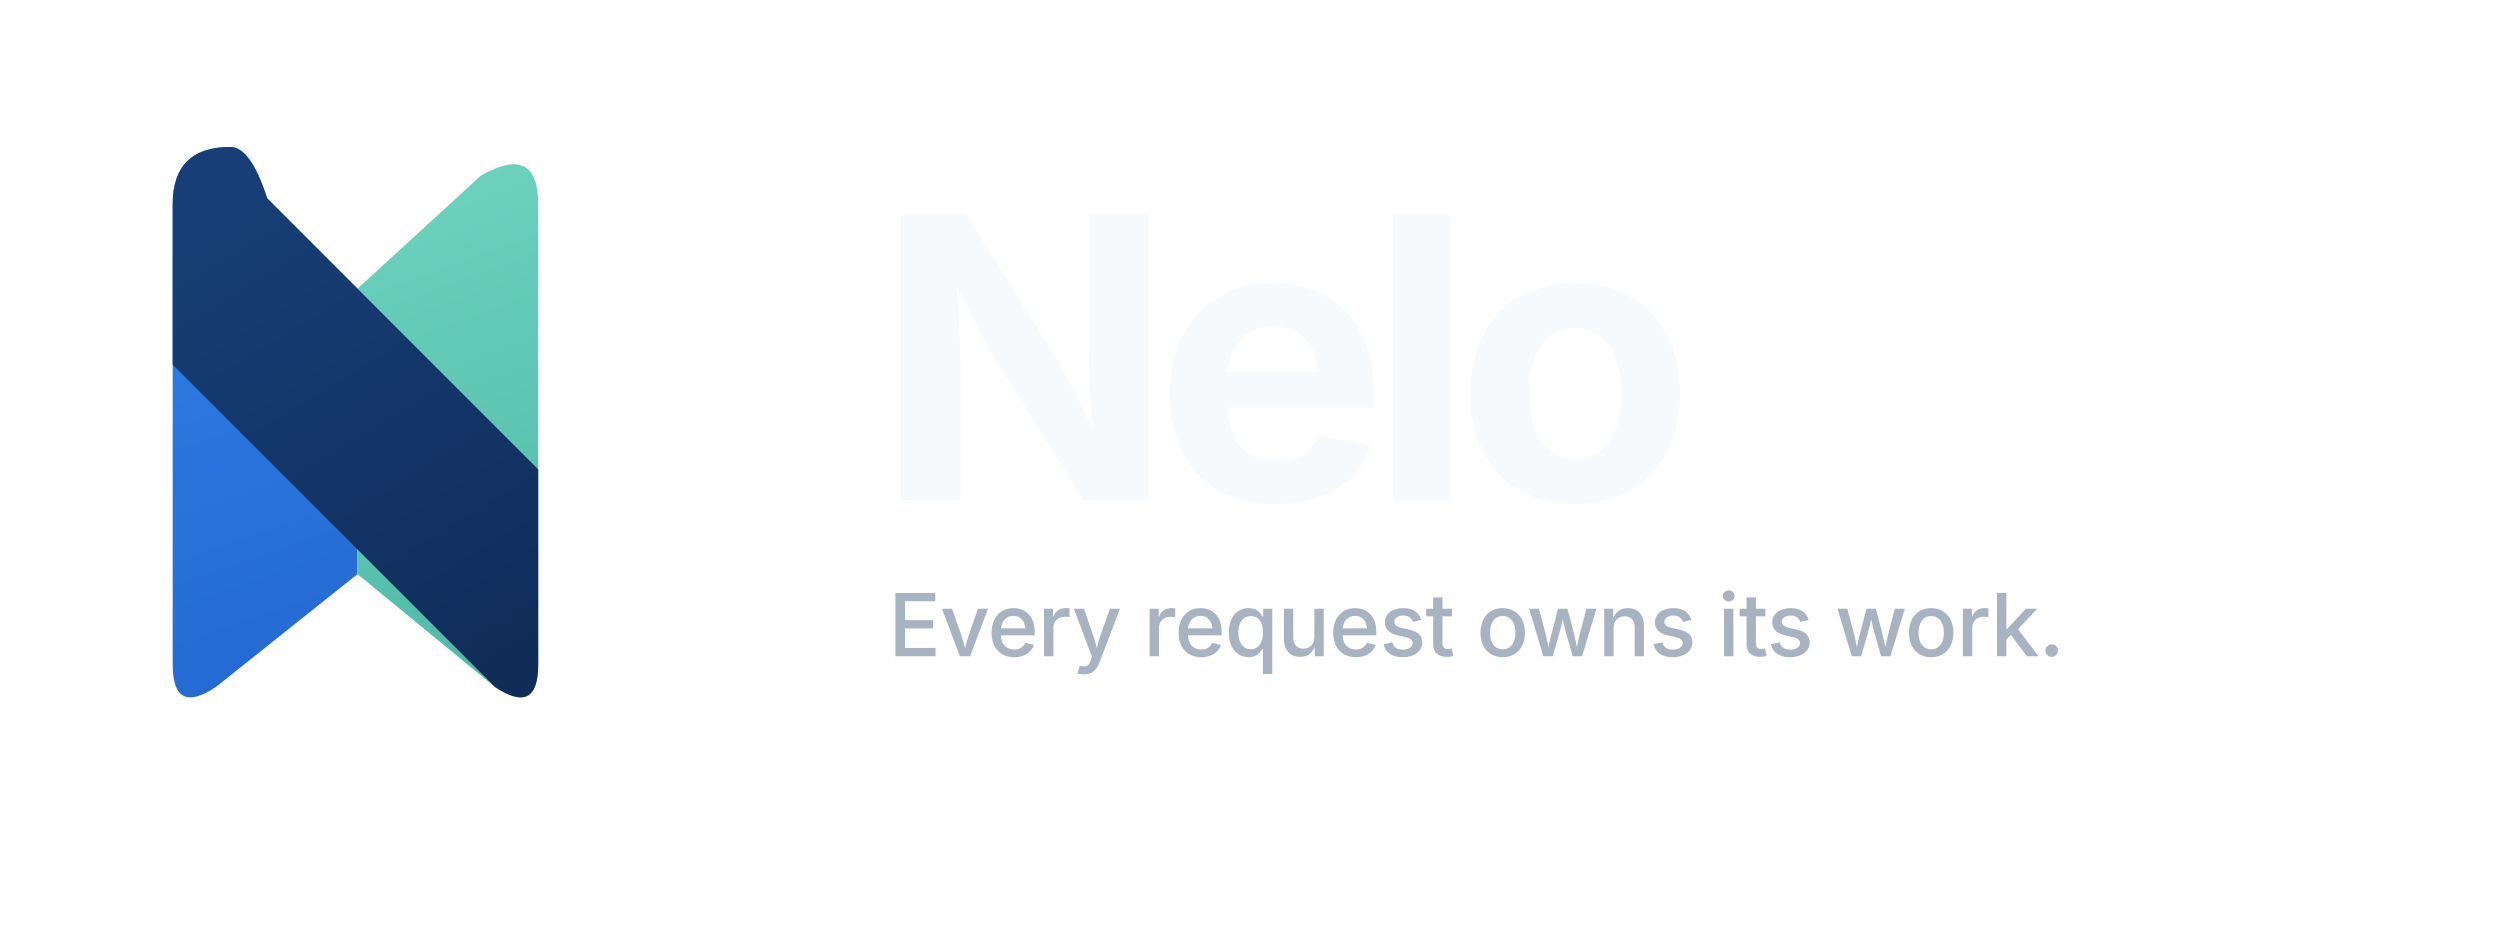
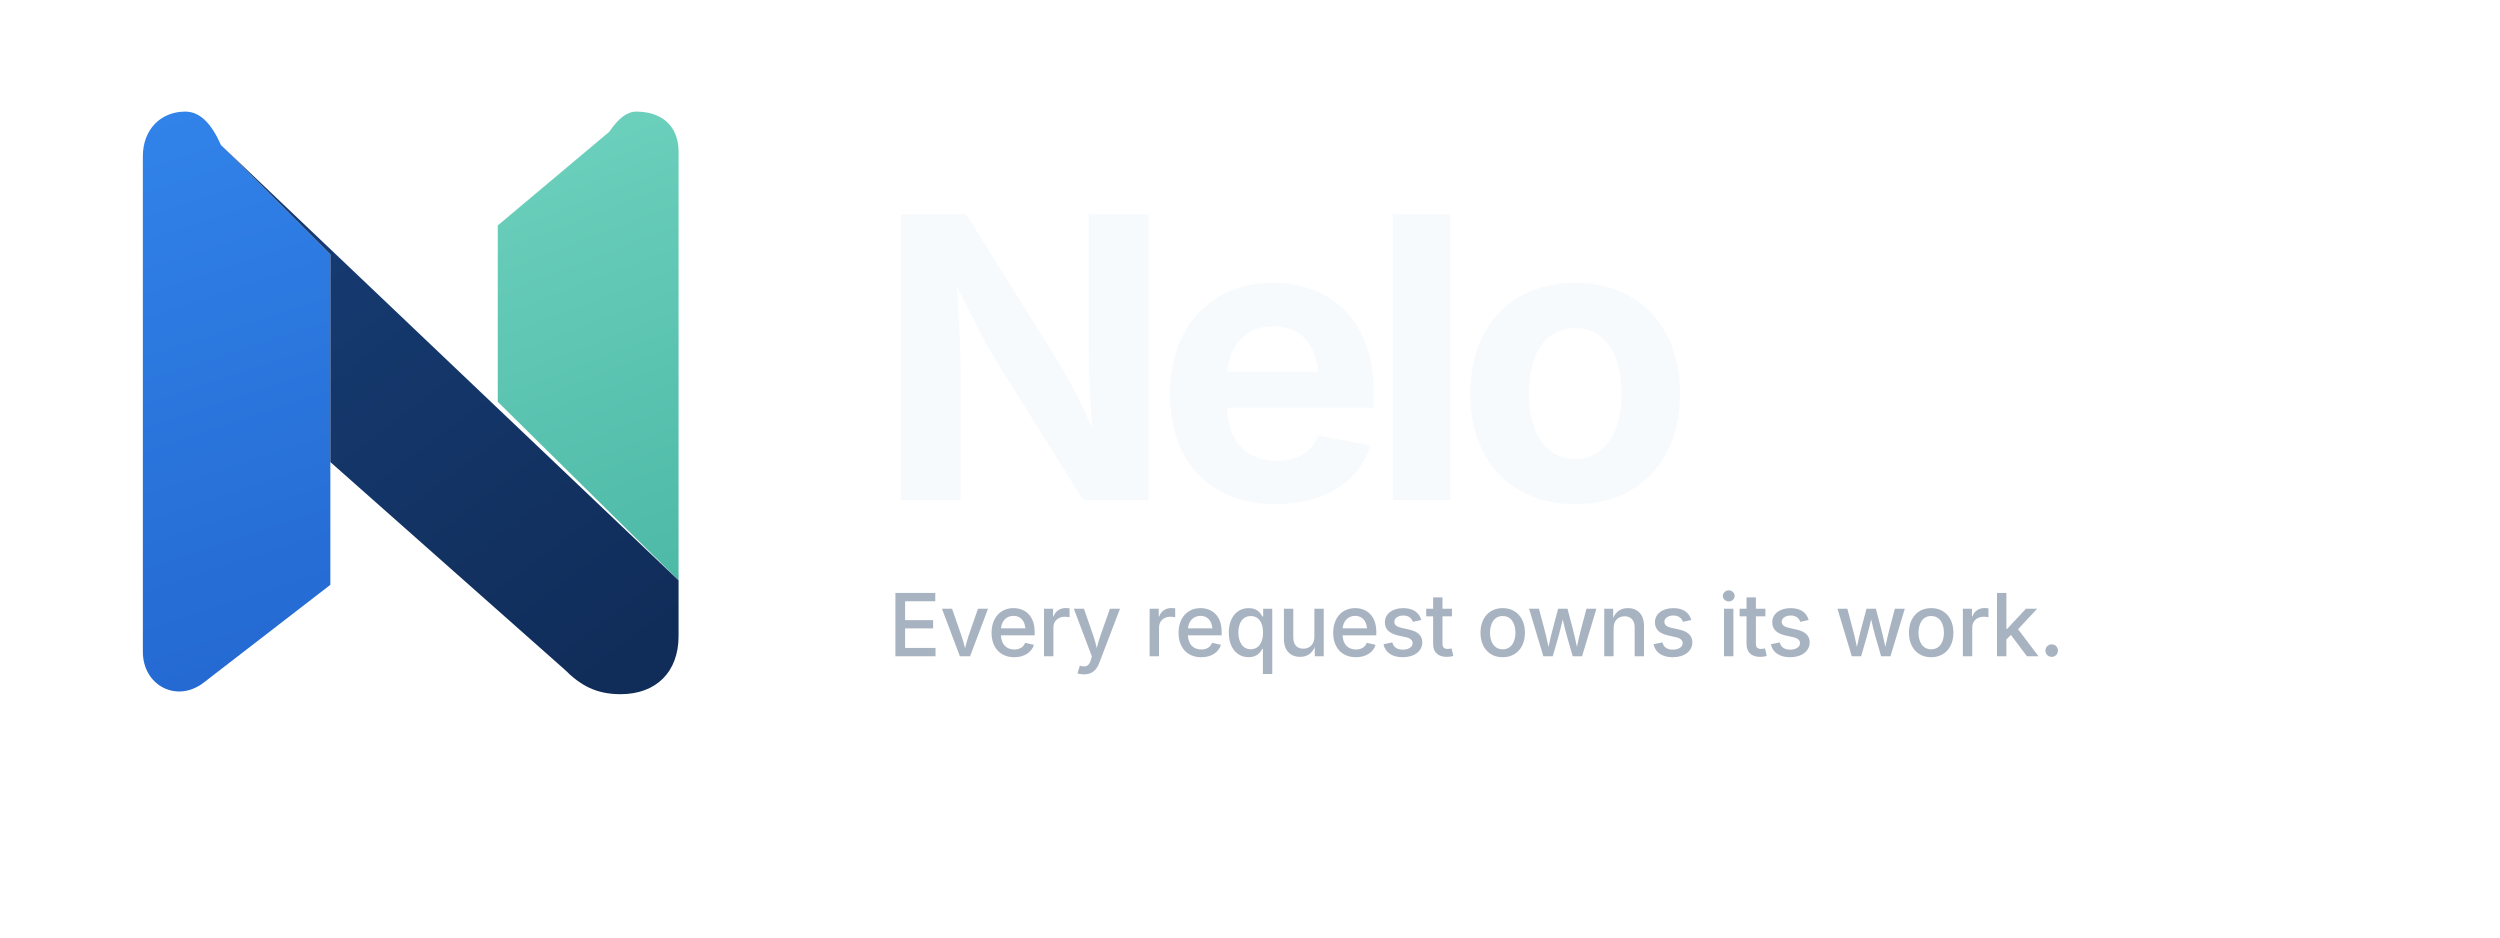
<svg xmlns="http://www.w3.org/2000/svg" width="1120" height="420" viewBox="0 0 1120 420" role="img" aria-labelledby="title desc">
  <defs>
-     <linearGradient id="blue" x1="58" y1="52" x2="150" y2="316" gradientUnits="userSpaceOnUse">
+     <linearGradient id="blue" x1="64" y1="50" x2="148" y2="306" gradientUnits="userSpaceOnUse">
      <stop stop-color="#3183EA" />
      <stop offset="1" stop-color="#2368D0" />
    </linearGradient>
-     <linearGradient id="mint" x1="148" y1="72" x2="236" y2="316" gradientUnits="userSpaceOnUse">
+     <linearGradient id="mint" x1="223" y1="50" x2="304" y2="260" gradientUnits="userSpaceOnUse">
      <stop stop-color="#6ED2BE" />
      <stop offset="1" stop-color="#4DB9A7" />
    </linearGradient>
-     <linearGradient id="navy" x1="88" y1="78" x2="230" y2="312" gradientUnits="userSpaceOnUse">
+     <linearGradient id="navy" x1="99" y1="65" x2="285" y2="311" gradientUnits="userSpaceOnUse">
      <stop stop-color="#173E77" />
      <stop offset="1" stop-color="#102C58" />
    </linearGradient>
  </defs>
-   <g transform="translate(24 18) scale(.92)">
-     <path d="M86 52Q58 52 58 80V304Q58 329 79 315L148 260V121L104 77Q96 52 86 52Z" fill="url(#blue)" />
-     <path d="M208 66L148 121V260L215 315Q236 329 236 304V80Q236 50 208 66Z" fill="url(#mint)" />
-     <path d="M104 77L236 209V304Q236 329 215 315L58 158V80Q58 52 86 52Q96 52 104 77Z" fill="url(#navy)" />
-   </g>
-   <text x="392" y="224" fill="#F7FAFC" font-family="Inter,ui-sans-serif,system-ui,-apple-system,BlinkMacSystemFont,'Segoe UI',sans-serif" font-size="176" font-weight="650" letter-spacing="-9">Nelo</text>
-   <text x="398" y="294" fill="#A8B3C1" font-family="Inter,ui-sans-serif,system-ui,-apple-system,BlinkMacSystemFont,'Segoe UI',sans-serif" font-size="39" font-weight="500" letter-spacing="-.4">Every request owns its work.</text>
+   <path d="M83 50C72 50 64 58 64 70V292C64 307 79 315 91 306L148 262V114L99 65C95 56 90 50 83 50Z" fill="url(#blue)" />
+   <path d="M285 50C296 50 304 56 304 68V260L223 180V101L273 59C277 53 281 50 285 50Z" fill="url(#mint)" />
+   <path d="M99 65L304 260V285C304 301 294 311 278 311C267 311 260 307 253 300L148 207V114L99 65Z" fill="url(#navy)" />
+   <text x="392" y="224" fill="#F7FAFC" font-family="Inter, ui-sans-serif, system-ui, -apple-system, BlinkMacSystemFont, 'Segoe UI', sans-serif" font-size="176" font-weight="650" letter-spacing="-9">Nelo</text>
+   <text x="398" y="294" fill="#A8B3C1" font-family="Inter, ui-sans-serif, system-ui, -apple-system, BlinkMacSystemFont, 'Segoe UI', sans-serif" font-size="39" font-weight="500" letter-spacing="-.4">Every request owns its work.</text>
</svg>
